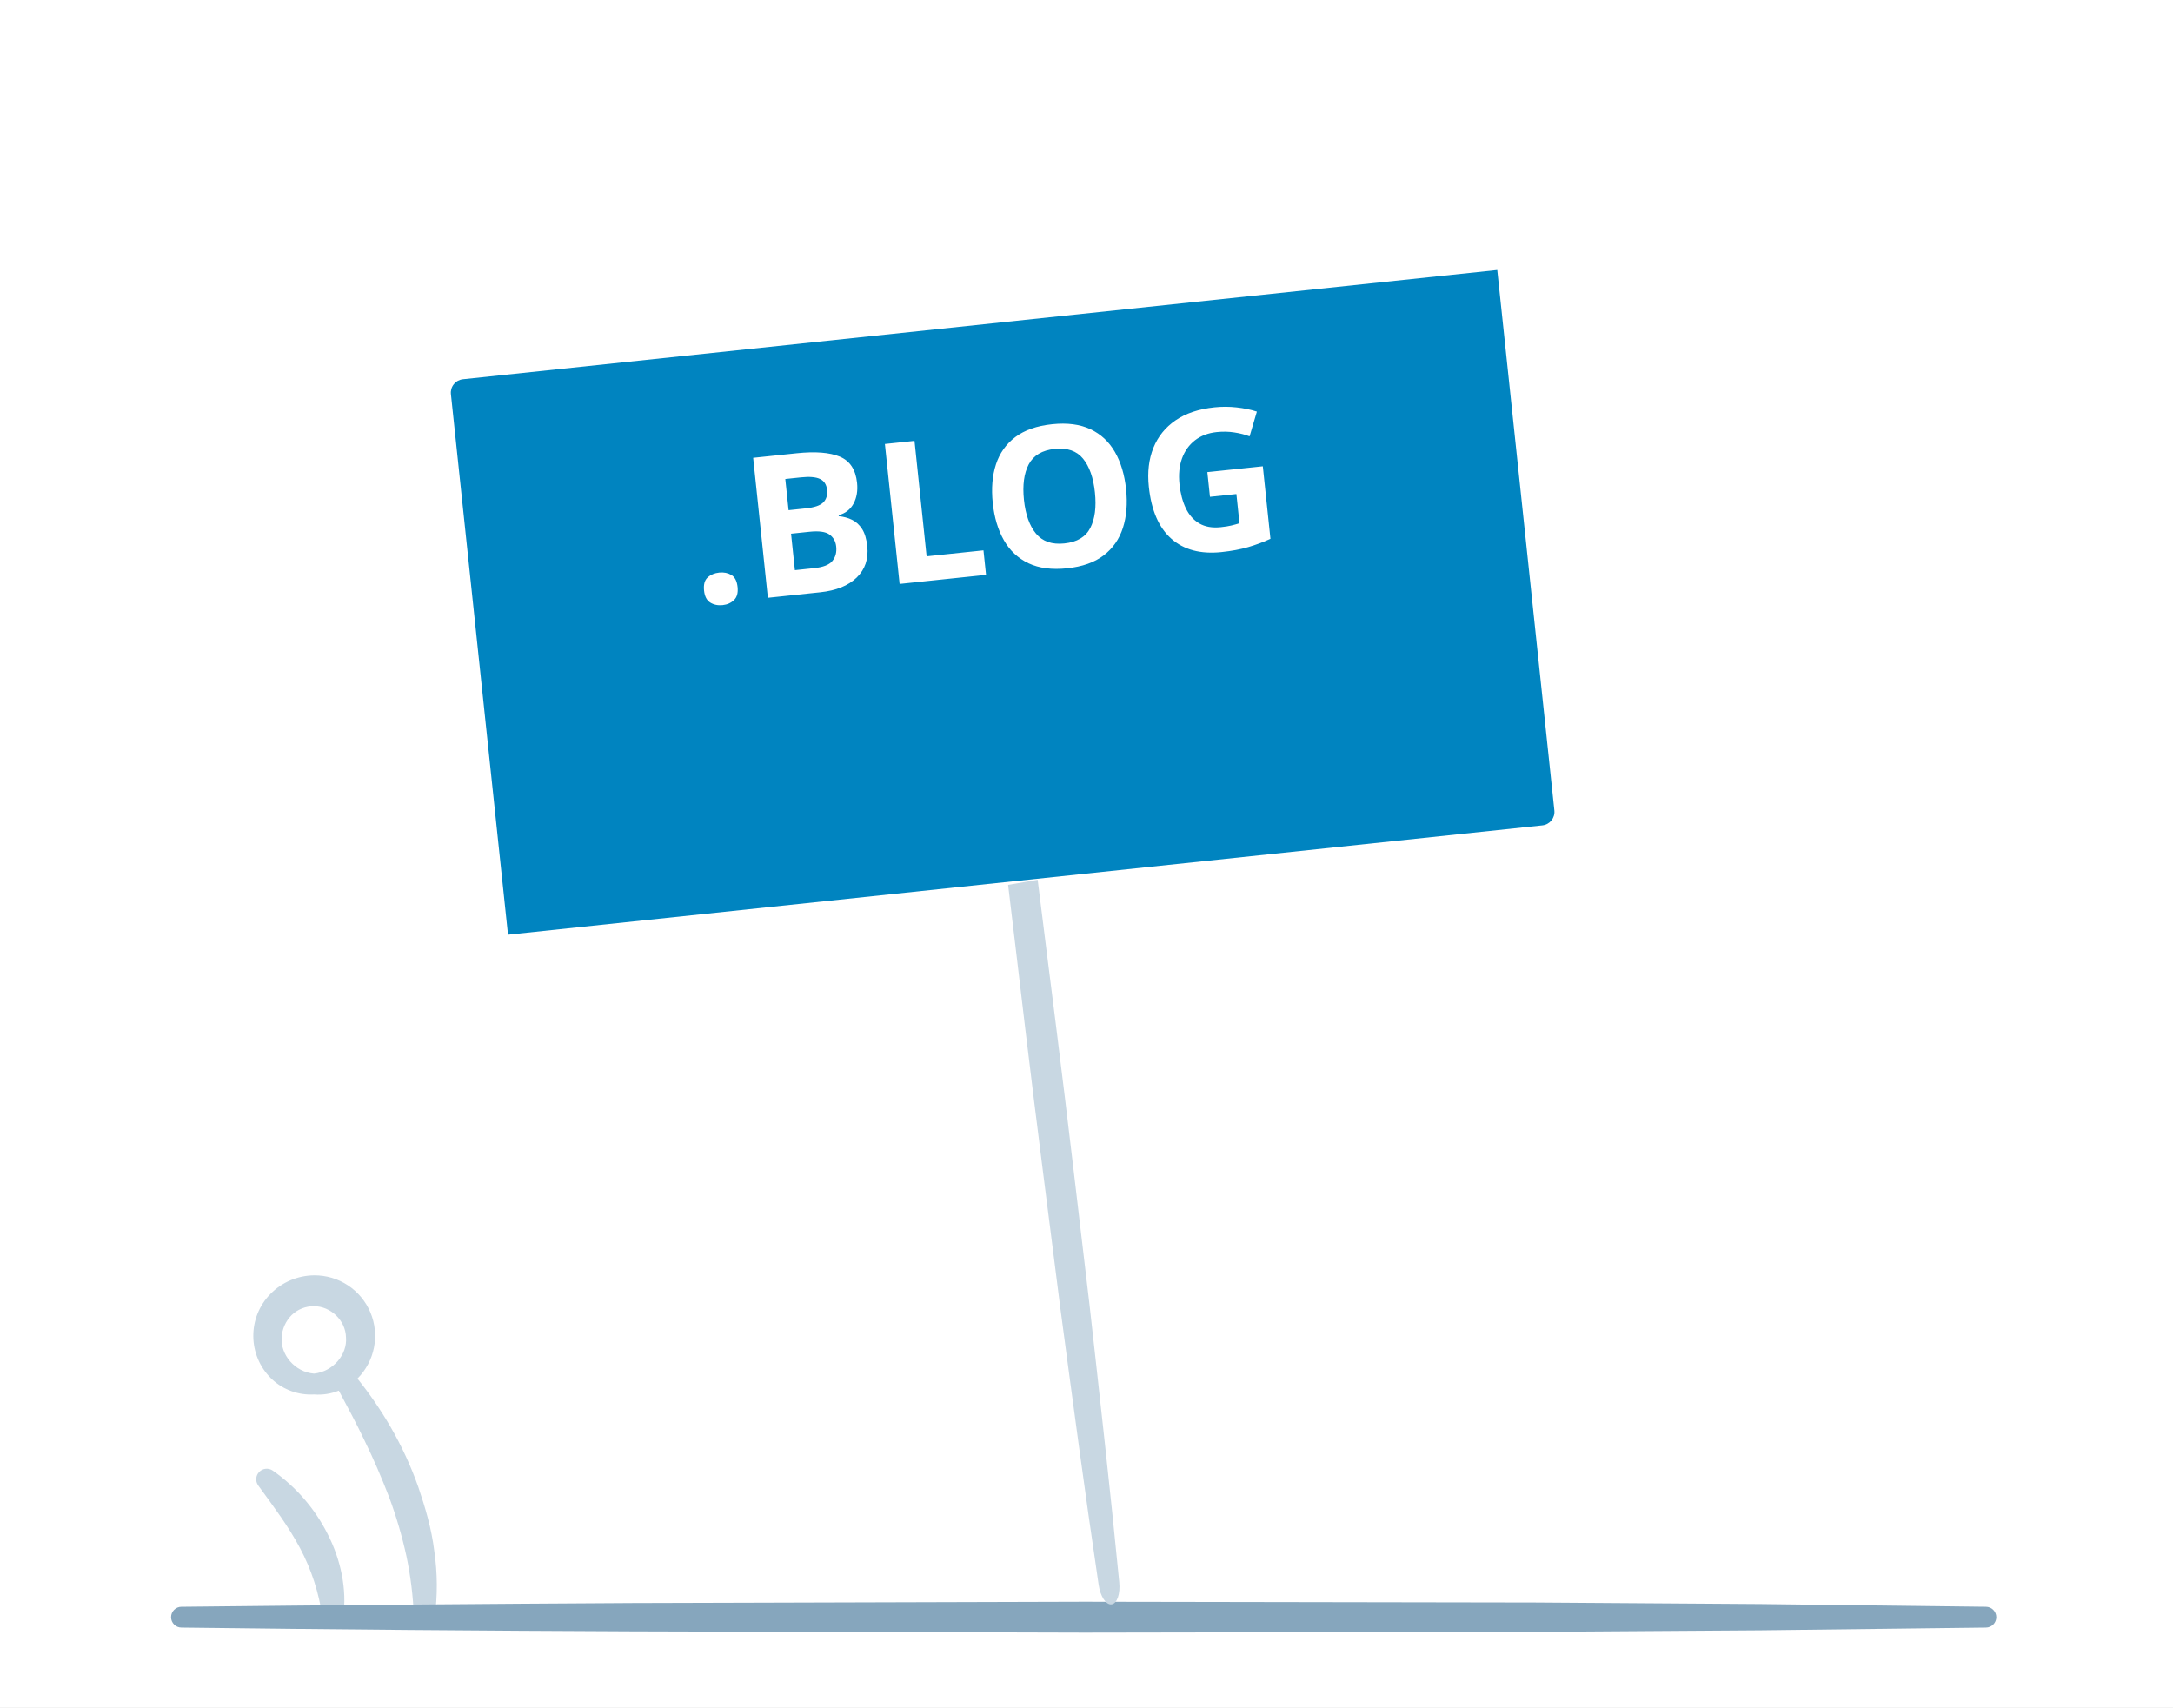
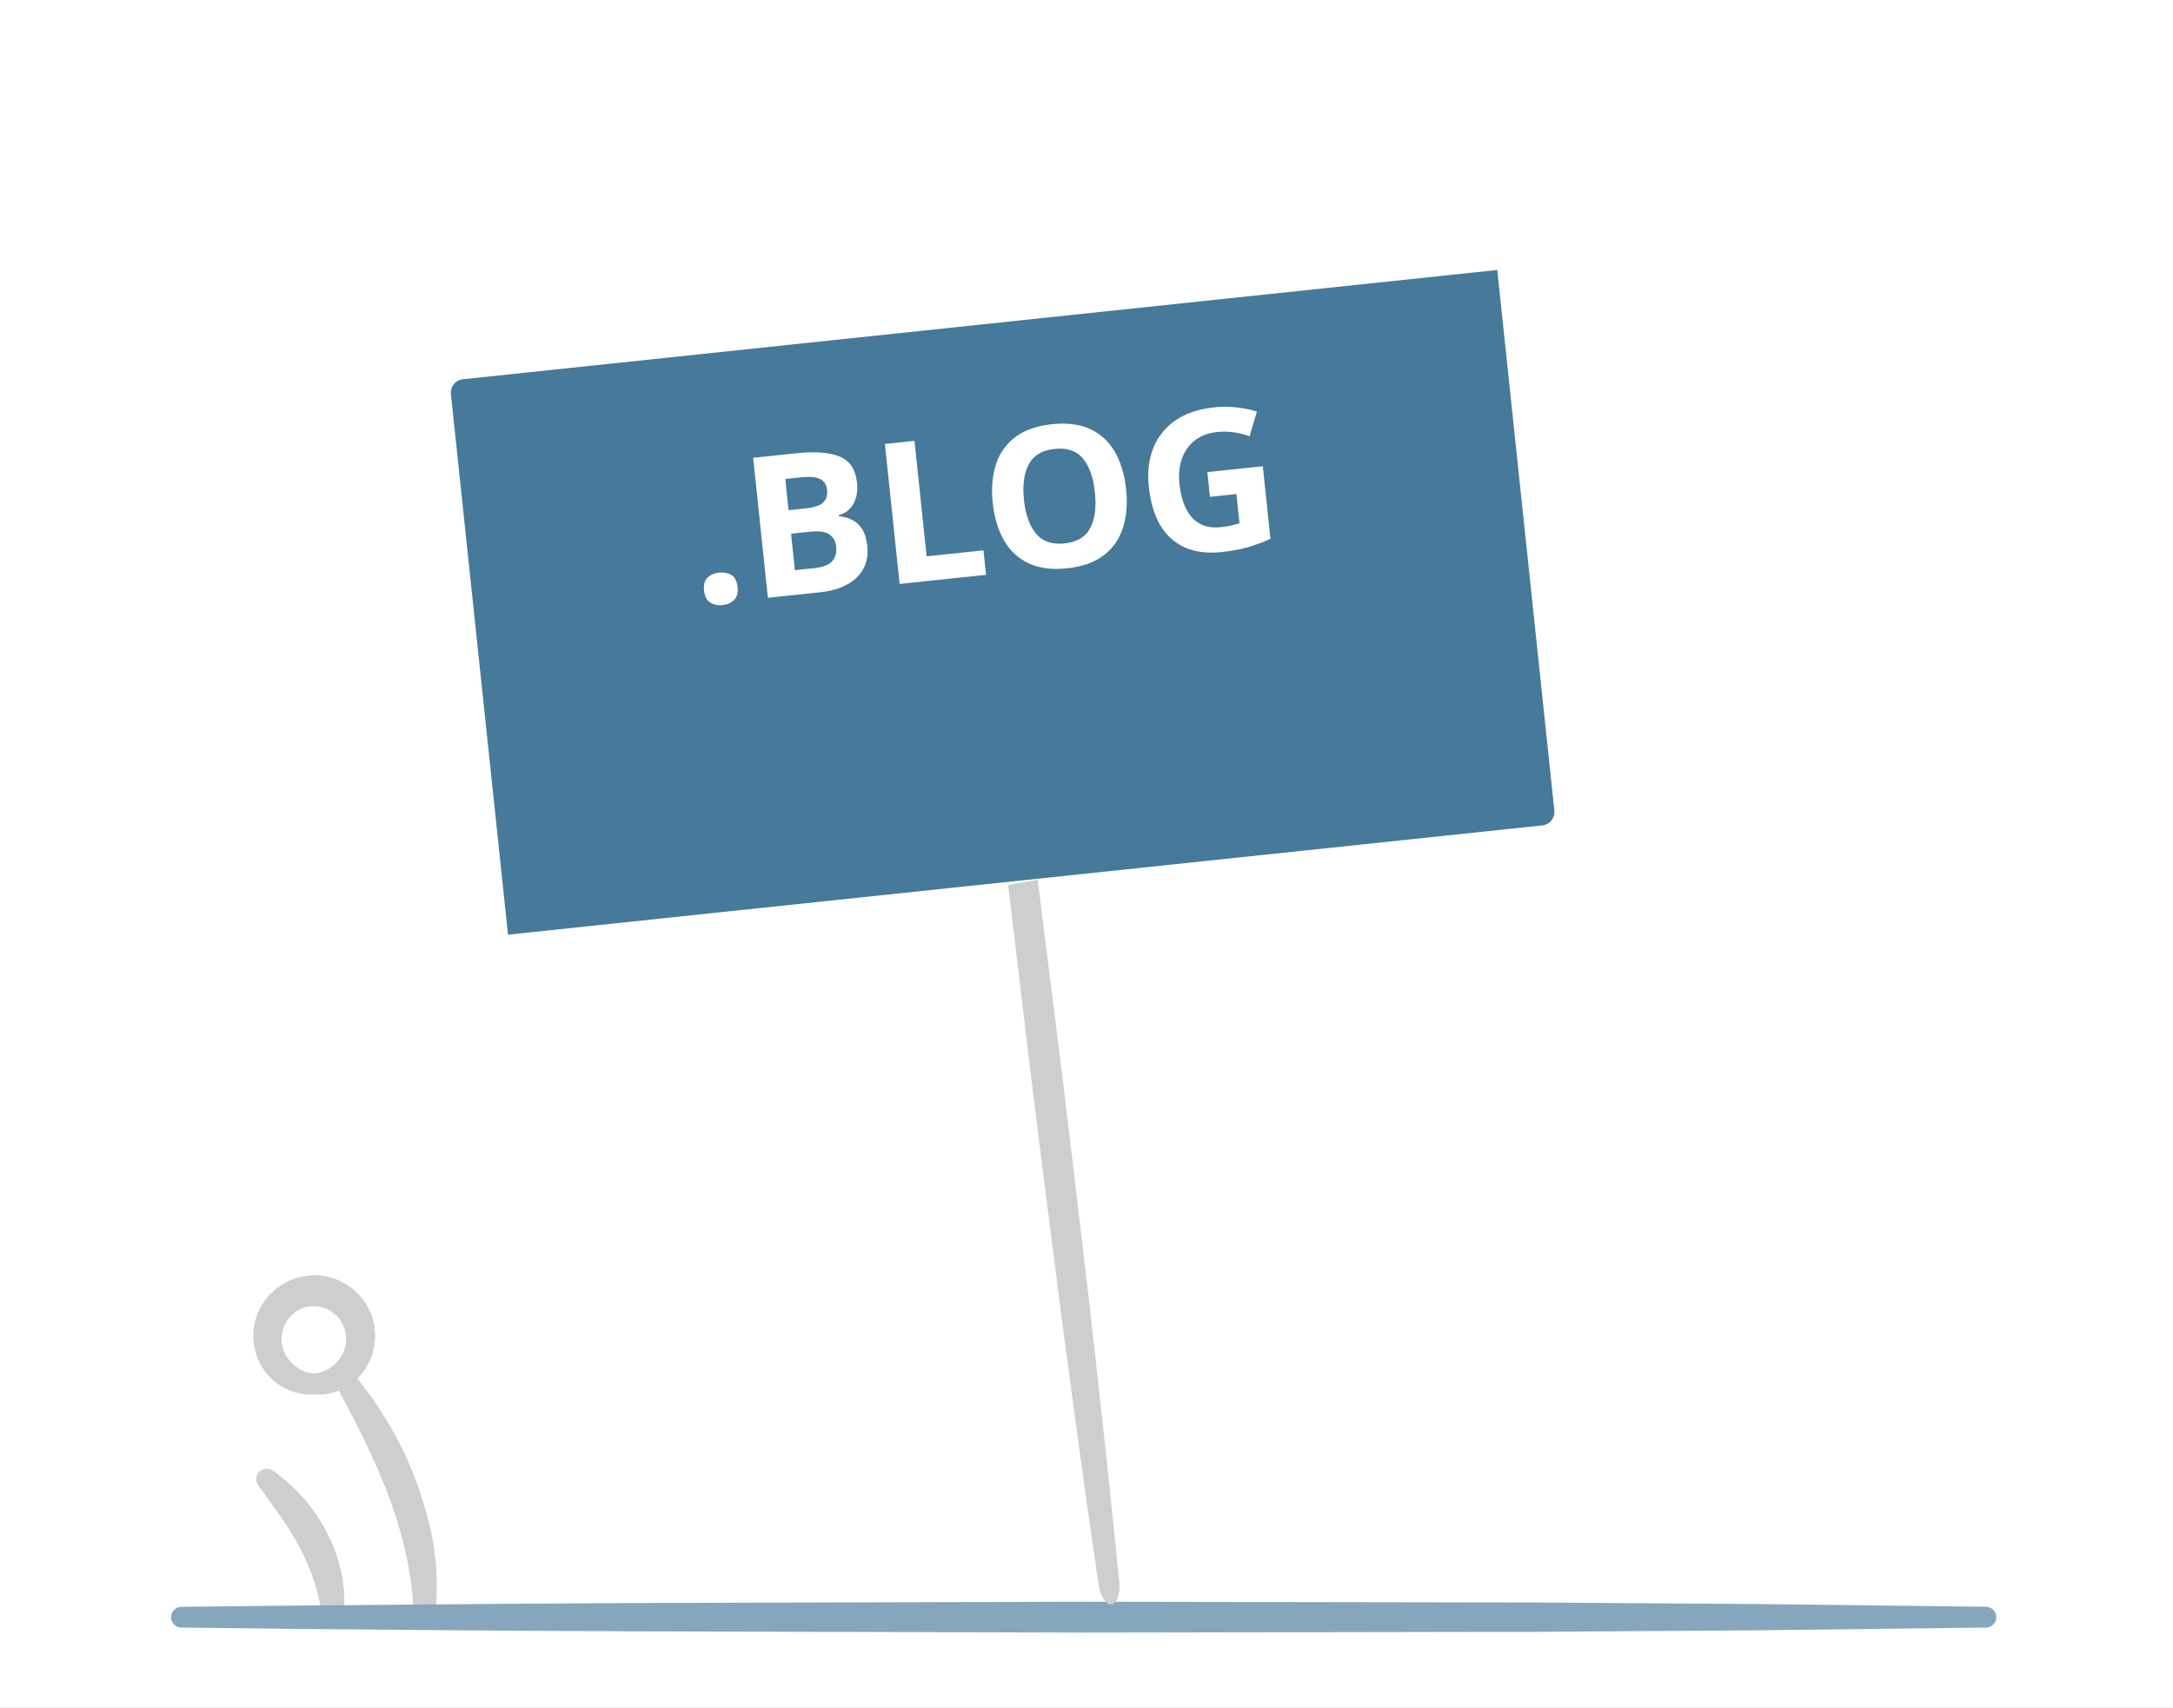
<svg xmlns="http://www.w3.org/2000/svg" width="1400px" height="1100px" viewBox="0 0 1400 1100" version="1.1">
  <g id="custom-domain.svg" stroke="none" stroke-width="1" fill="none" fill-rule="evenodd">
    <rect fill="#FFFFFF" x="0" y="0" width="1400" height="1100" />
    <g id="custom-domain" transform="translate(110, 821)">
      <g>
-         <path d="M97.69,220.81 C95.528,205.237 90.64,190.167 83.25,176.29 C75.9,162.42 66.25,149.6 56.42,136.09 L56.36,136 C54.436,133.326 54.71,129.657 57.008,127.298 C59.306,124.938 62.966,124.568 65.69,126.42 C80.642,136.865 92.774,150.852 101,167.13 C109.4,183.47 113.74,202.69 111.08,221 C110.598,224.324 107.749,226.79 104.39,226.79 C101.031,226.79 98.182,224.324 97.7,221 L97.69,220.81 Z M169.81,178.33 C168.09,164.05 164.01,150.24 159.42,136.78 C154.67,123.406 148.698,110.498 141.58,98.22 C135.273,87.352 128.16,76.973 120.3,67.17 C131.471,55.97 134.77,39.131 128.651,24.544 C122.533,9.956 108.208,0.51 92.39,0.63 C81.819,0.735 71.72,5.021 64.3,12.55 C49.353,27.719 49.532,52.132 64.7,67.08 L65.33,67.69 C72.659,74.463 82.427,77.965 92.39,77.39 C97.81,77.817 103.255,76.972 108.29,74.92 C114.01,85.66 119.75,96.25 124.88,107.1 C130.75,119.1 135.98,131.29 140.73,143.61 C145.31,155.941 149.019,168.579 151.83,181.43 C154.54,194.29 156.149,207.357 156.64,220.49 L156.64,220.58 C156.787,224.045 159.544,226.832 163.007,227.016 C166.471,227.199 169.507,224.72 170.02,221.29 C171.96,207.031 171.89,192.57 169.81,178.33 Z M71.46,40.63 C71.78,35.197 74.082,30.069 77.93,26.22 C81.794,22.496 86.974,20.45 92.34,20.53 C102.98,20.53 112.69,29.63 112.92,40.63 C113.85,51.55 104.71,62.63 92.34,63.97 C79.91,62.97 70.66,51.7 71.47,40.64 L71.46,40.63 Z" id="Shape" fill="#C8D7E2" fill-rule="nonzero" />
+         <path d="M97.69,220.81 C95.528,205.237 90.64,190.167 83.25,176.29 C75.9,162.42 66.25,149.6 56.42,136.09 L56.36,136 C54.436,133.326 54.71,129.657 57.008,127.298 C59.306,124.938 62.966,124.568 65.69,126.42 C80.642,136.865 92.774,150.852 101,167.13 C109.4,183.47 113.74,202.69 111.08,221 C110.598,224.324 107.749,226.79 104.39,226.79 C101.031,226.79 98.182,224.324 97.7,221 L97.69,220.81 Z M169.81,178.33 C168.09,164.05 164.01,150.24 159.42,136.78 C154.67,123.406 148.698,110.498 141.58,98.22 C135.273,87.352 128.16,76.973 120.3,67.17 C131.471,55.97 134.77,39.131 128.651,24.544 C122.533,9.956 108.208,0.51 92.39,0.63 C81.819,0.735 71.72,5.021 64.3,12.55 C49.353,27.719 49.532,52.132 64.7,67.08 L65.33,67.69 C72.659,74.463 82.427,77.965 92.39,77.39 C97.81,77.817 103.255,76.972 108.29,74.92 C114.01,85.66 119.75,96.25 124.88,107.1 C130.75,119.1 135.98,131.29 140.73,143.61 C145.31,155.941 149.019,168.579 151.83,181.43 C154.54,194.29 156.149,207.357 156.64,220.49 L156.64,220.58 C156.787,224.045 159.544,226.832 163.007,227.016 C166.471,227.199 169.507,224.72 170.02,221.29 C171.96,207.031 171.89,192.57 169.81,178.33 Z M71.46,40.63 C71.78,35.197 74.082,30.069 77.93,26.22 C81.794,22.496 86.974,20.45 92.34,20.53 C102.98,20.53 112.69,29.63 112.92,40.63 C113.85,51.55 104.71,62.63 92.34,63.97 C79.91,62.97 70.66,51.7 71.47,40.64 L71.46,40.63 Z" id="Shape" fill="#CCCED0" fill-rule="nonzero" />
        <path d="M6.92,214.19 C103.8,213.117 200.68,212.31 297.56,211.77 L588.2,210.94 L878.84,211.43 L1024.15,212.43 L1169.46,214.18 C1173.16,214.18 1176.16,217.18 1176.16,220.88 C1176.16,224.58 1173.16,227.58 1169.46,227.58 L1024.15,229.33 L878.84,230.33 L588.2,230.82 L297.56,230 C200.68,229.6 103.8,228.793 6.92,227.58 C3.22,227.58 0.22,224.58 0.22,220.88 C0.22,217.18 3.22,214.18 6.92,214.18 L6.92,214.19 Z" id="Path" fill="#86A6BD" />
      </g>
    </g>
-     <path d="M677.575,661.793 C677.375,721.792 677.854,781.791 678.064,841.769 C678.693,901.747 679.301,961.747 680.838,1021.746 C680.977,1029.354 683.932,1035.37 687.53,1035.37 C691.128,1035.37 694.083,1029.354 694.222,1021.746 C695.739,961.747 696.338,901.747 696.986,841.769 C697.206,781.791 697.685,721.792 697.475,661.793 C697.316,629.945 697.296,598.098 697.196,566.229 L677.894,567.179 C677.764,598.731 677.744,630.262 677.575,661.793 Z" id="Path" fill="#C8D7E2" transform="translate(687.5272, 800.7994) rotate(-7) translate(-687.5272, -800.7994) " />
+     <path d="M677.575,661.793 C677.375,721.792 677.854,781.791 678.064,841.769 C678.693,901.747 679.301,961.747 680.838,1021.746 C680.977,1029.354 683.932,1035.37 687.53,1035.37 C691.128,1035.37 694.083,1029.354 694.222,1021.746 C695.739,961.747 696.338,901.747 696.986,841.769 C697.206,781.791 697.685,721.792 697.475,661.793 C697.316,629.945 697.296,598.098 697.196,566.229 L677.894,567.179 C677.764,598.731 677.744,630.262 677.575,661.793 Z" id="Path" fill="#CCCED0" transform="translate(687.5272, 800.7994) rotate(-7) translate(-687.5272, -800.7994) " />
    <g id="Group" transform="translate(290, 173)">
-       <path d="M8.26,71.33 L674.64,0.94 L711.43,349.2 C711.931,353.982 708.462,358.266 703.68,358.77 L37.3,429.17 L0.51,80.9 C0.266,78.604 0.945,76.306 2.397,74.511 C3.849,72.716 5.954,71.572 8.25,71.33 L8.26,71.33 Z" id="Path" fill="#0084C0" />
-       <rect id="Rectangle" fill="#0084C0" x="59" y="109" width="545" height="182" />
+       <path d="M8.26,71.33 L674.64,0.94 L711.43,349.2 C711.931,353.982 708.462,358.266 703.68,358.77 L37.3,429.17 L0.51,80.9 C0.266,78.604 0.945,76.306 2.397,74.511 C3.849,72.716 5.954,71.572 8.25,71.33 L8.26,71.33 Z" id="Path" fill="#46799A" />
+       <rect id="Rectangle" fill="#46799A" x="59" y="109" width="545" height="182" />
      <text id=".BLOG" transform="translate(351.2289, 213.82) rotate(-6) translate(-351.2289, -213.82) " font-family="NotoSans-Bold, Noto Sans" font-size="127" font-weight="bold" fill="#FFFFFF">
        <tspan x="158.062" y="196.82">.BLOG</tspan>
      </text>
    </g>
  </g>
</svg>
